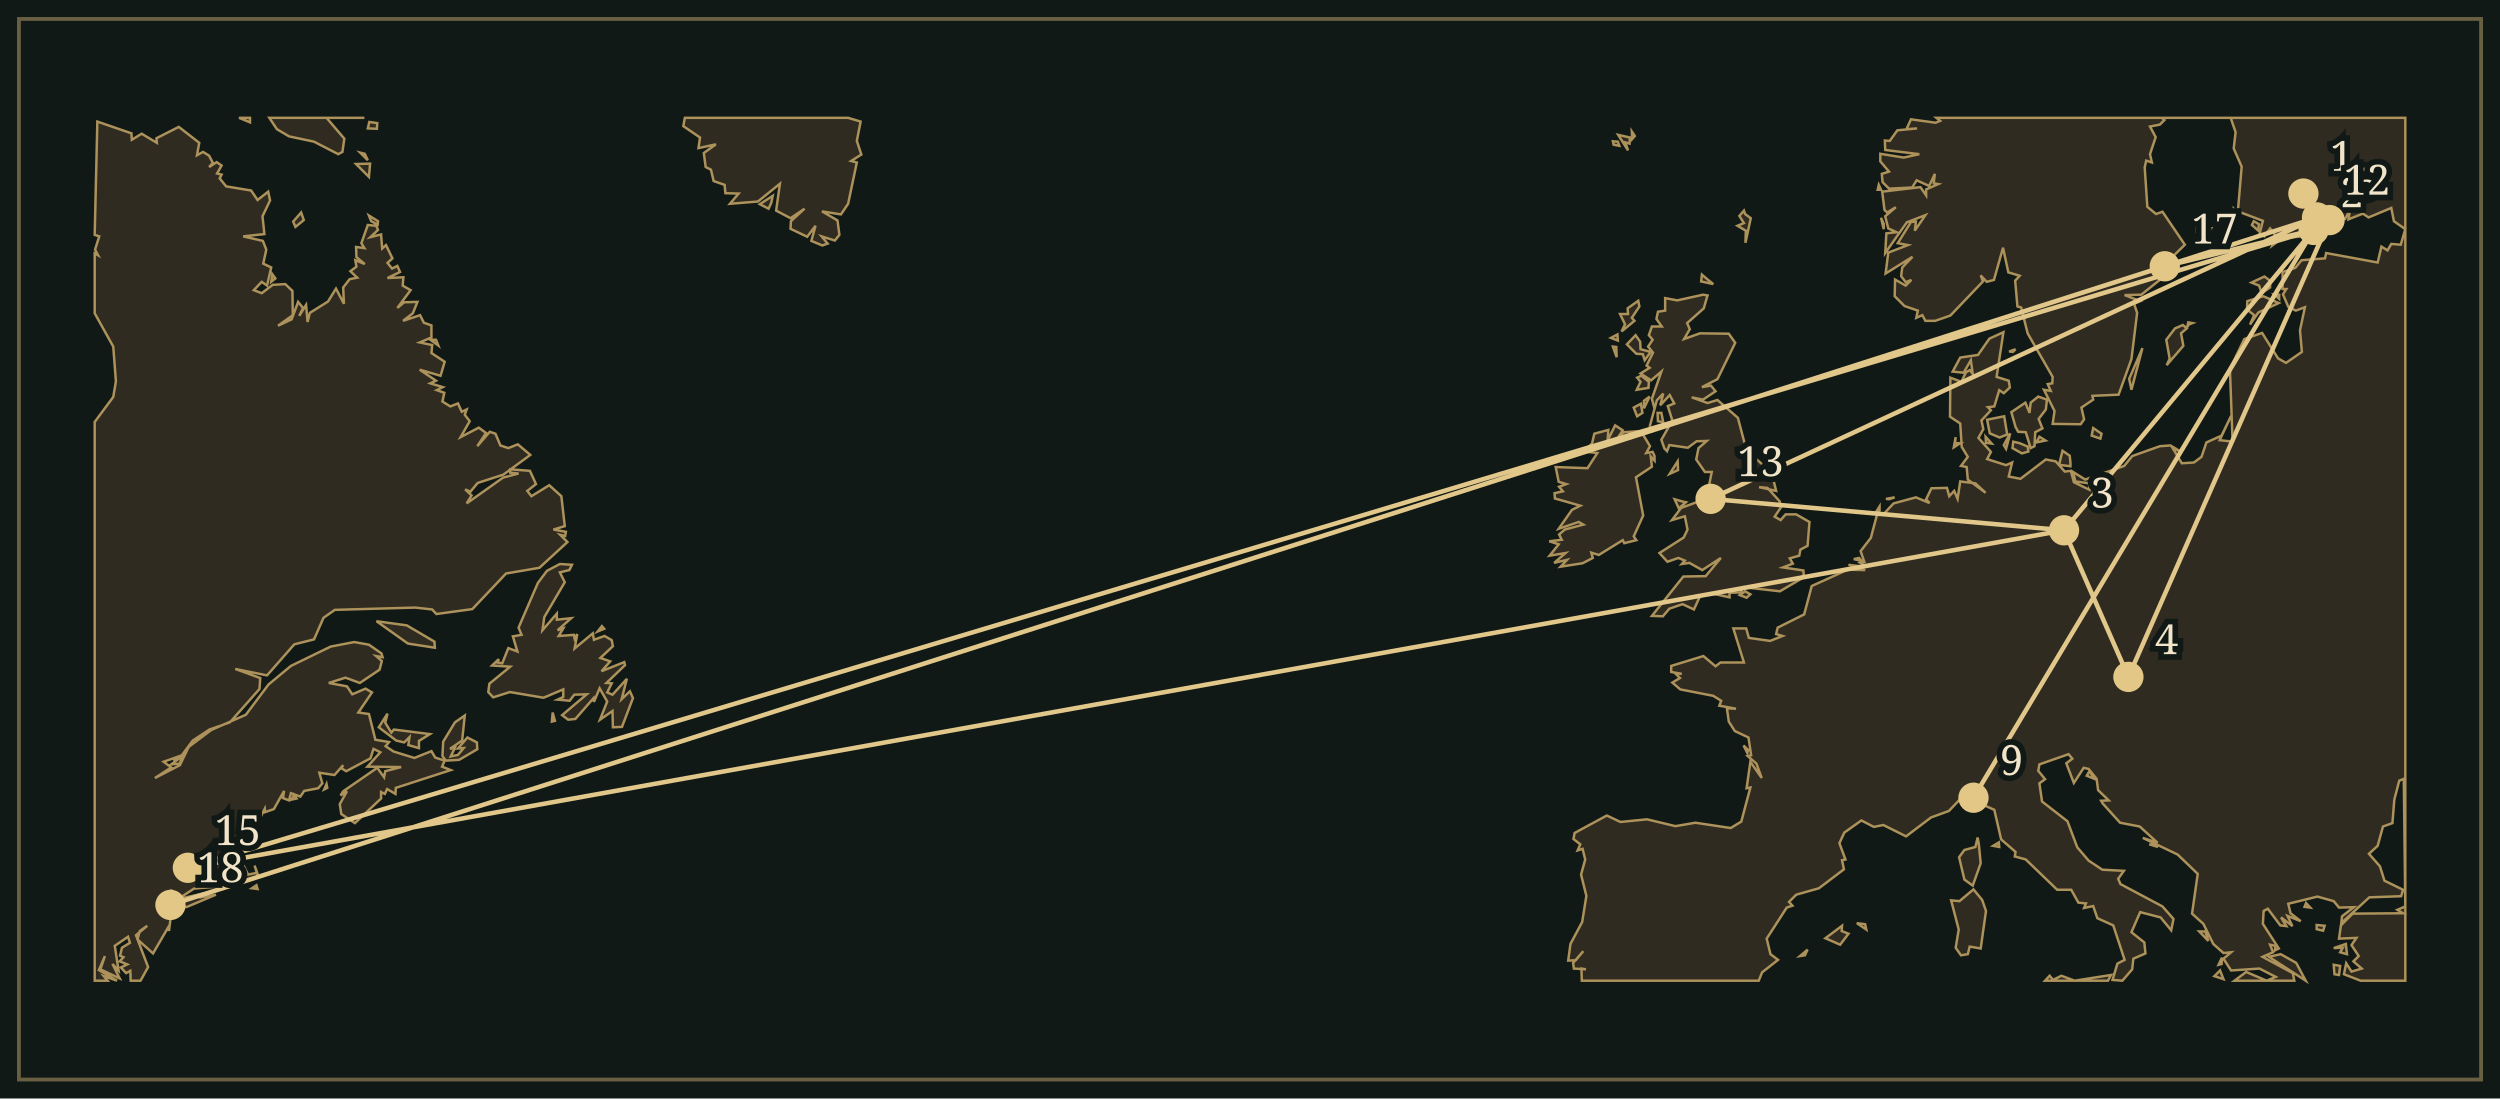
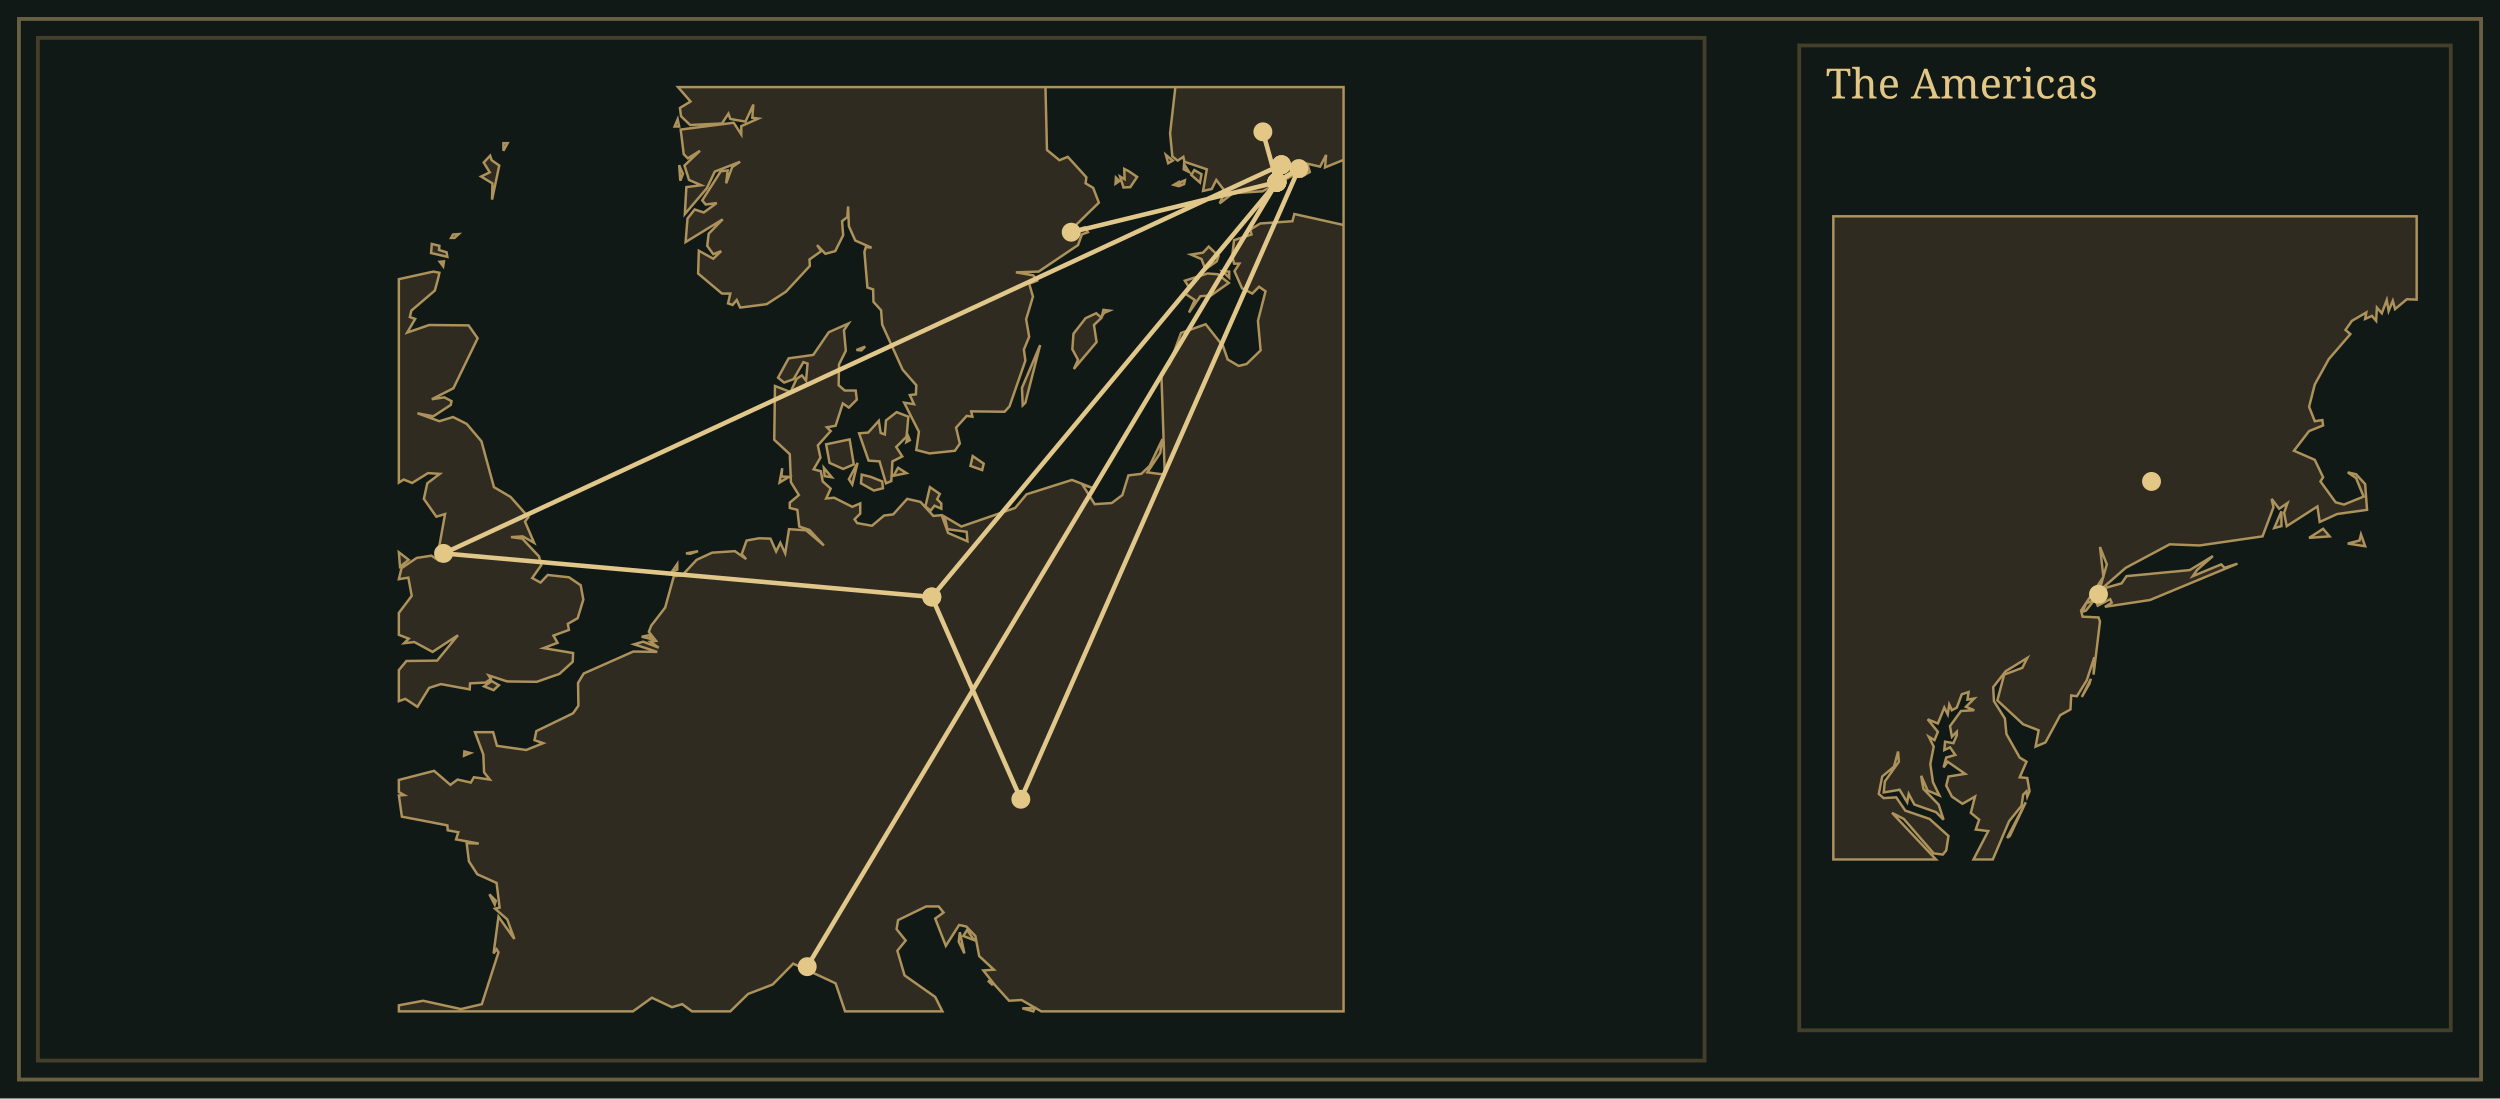
<svg xmlns="http://www.w3.org/2000/svg" viewBox="0 0 660 290" role="img" aria-label="Places in the life of Jean Sibelius">
  <rect width="660" height="290" fill="#111916" />
-   <path d="M597.5,78.2L601.6,80L596.2,82.5L594,85.7L595.1,83.2L593.2,81.7L593.3,79.5L597.5,78.2ZM602.1,251.9L606.2,254.2L608.7,258.9L599,252.6L602.1,251.9ZM577.3,86.7L575.8,88L576.4,91.3L572,96.4L572.8,94.7L571.9,89.7L574.2,86.7L576.3,85.8L577.3,86.7ZM540.1,108.1L538.2,110.6L539.2,113.1L537.3,114.1L537.1,117.8L536.1,118.3L534.8,114.1L532.8,114L532.1,112.7L531,108.8L534.7,106.3L535.8,109L536.1,106.3L538.1,104.7L540.4,105.5L540.1,108.1ZM529.1,109.9L529.9,114.7L527.9,115.5L525.3,114.4L524.6,110.8L529.1,109.9ZM486.2,245.8L488,246.5L485.8,249.4L481.9,247.7L486.3,244.4L486.2,245.8ZM114.8,171L107.7,169.9L99.4,164L107.4,165.1L114.7,169.4L114.8,171ZM118.8,197.7L120.1,197.4L119,199.7L120.9,199.3L122.4,197.5L120.9,197.6L123.4,194.7L125.9,196L126,197.8L121.2,200.6L117.7,200.8L116.8,199.6L117,195.8L120.1,190.7L122.7,188.9L122,195.5L118.8,197.7ZM103.3,193.4L104,192.6L113.5,193.8L110.6,195.6L110.6,197.5L107.8,196.7L108.1,194.6L106.7,196L104.6,195.5L100,192L102.3,188.4L101.7,190.8L103.3,193.4ZM53.5,236.8L57,236.2L49.4,239.4L44.9,239.9L47.4,237.3L54.9,235.6L53.5,236.8ZM523.3,237.6L524.3,240.5L522.9,250.4L520,249.9L519.5,251.9L517.7,252.2L516.3,250.2L517.1,245.4L515.1,237.7L517.3,237.9L521,234.8L523.3,237.6ZM522.4,222.8L522.9,227.9L520.8,233.8L518.6,232.2L517.2,226.3L518.6,224.4L521.5,223.6L522.1,221.1L522.4,222.8ZM557.3,257.4L556.5,258.9L539.9,258.9L541.1,257.6L542,258.7L544.2,257.6L547.7,258.9L557.3,257.4ZM450.4,79.3L449.8,81.4L445.4,85.3L446.1,86.9L444.6,89.5L448.8,88L456.4,88.1L458.1,90.5L453.4,100.1L449.3,102.2L451.7,101.8L452.9,103.3L449.6,105.5L446.6,104.9L450.8,106.4L453.4,105.6L458.8,110.3L461.1,119L467.7,124.7L468.9,129.6L464.4,128.6L466.6,128.8L469.8,132.3L470.2,133.9L468.5,136.4L470.1,137.3L471.4,135.8L474.2,135.8L477.7,137.8L477.2,144.1L475.3,145.1L475,146.7L472.5,147.4L473.3,148.8L470.7,149.8L476.1,150.6L476.2,152.4L469.9,156.1L460.1,155L459.6,156.4L456.6,156.5L456.6,157.7L451.6,156.6L448.8,157.4L447.2,160.9L444.2,159.5L440.7,160.7L439,162.7L436.1,162.6L444.4,152.2L450.3,152.1L454.3,147.3L449.4,150.5L446,148.6L444,148.9L444.8,148L443.1,147.3L440.2,148.3L438.1,146L444.5,141.9L445.5,139.8L444.8,136.3L441.4,137.3L443.8,134.1L449.2,132.1L450.5,133L450.7,131.4L452.5,132.5L450.7,130.6L451.9,124.6L450.1,124.6L447.8,121.3L448.4,118.3L450.6,116.4L447.9,116.5L445.6,118.2L440.7,117.5L440.1,119.1L439.4,118.4L438.6,116.1L441.5,111L440.3,107.2L442,106.5L440.8,104.3L438.3,107L439.1,103.9L437.4,105.7L435.5,112.7L436.8,107.9L436.1,105.3L438.6,98.1L435.9,100.4L433.1,98.6L435.5,97.1L434.7,96.5L436.4,93.1L435.1,91.5L436.3,89.7L435.3,88.5L436.1,86.2L438.7,86.2L437.3,84.2L437.7,82.3L439.6,82L439.6,78.7L442.8,79.3L449.6,77.8L450.8,78L450.4,79.3ZM427.2,115.4L428.8,114.1L433.2,113.8L435.6,117.8L434.6,119.6L436.3,119.3L436.8,120.4L436.8,121.6L435.8,120.5L436.1,123.2L431.9,126L433.8,136.1L431.3,141.6L432,142.6L428.8,143.4L428.4,142.6L422.1,146.5L420.1,145.9L420.5,147.3L417.8,148.7L412,149.6L413.7,147.8L410.3,148.6L413.3,146L409.1,146.7L411.5,143.7L409,142.9L412.3,142.5L411.6,141.1L413.1,139.8L418,138.5L416.8,137.8L411.5,139.6L415,134.6L417.2,133.5L410.5,131.6L410.4,130.2L412.6,129.7L411.6,128.5L413.5,127.8L411.5,127.2L410.7,123.3L419.1,123.6L421.7,119.6L418.1,119.2L420.3,117.1L420.9,114.5L424.6,113.5L424.4,116.3L426.4,112.3L428.4,113.6L427.2,115.4ZM498.7,131.8L497.9,131.7L500.2,131.3L498.7,131.8ZM47.5,201.6L45.2,201.8L48,199.7L47.5,201.6ZM46.7,200.6L45.8,200.8L47.4,199.8L46.7,200.6ZM86.4,208L85.6,208.4L86.2,207L86.4,208ZM78.3,210.8L77,211.1L77.6,209.8L78.3,210.8ZM599.3,75.9L597.1,77.4L596.4,75.4L594.4,74.6L597.8,73L599.3,74.1L599.3,75.9ZM601.7,78.9L600.4,77.7L601.7,77.8L601.7,78.9ZM617.5,257.4L616.3,257.2L616.1,254.7L617.8,255L617.5,257.4ZM619.3,249.2L619.6,251.9L617.8,251.4L618.5,250.2L616.1,250.3L619.3,249.2ZM613.7,244.4L613.3,245.7L611.6,245.3L611.6,244.2L613.7,244.4ZM609.9,239.6L608.4,239.4L608.8,238.4L609.9,239.6ZM443,124.1L440.8,125.1L442.9,121.8L443,124.1ZM439.1,111.5L437.7,111.2L437.6,109L438.6,109L439.1,111.5ZM435.2,102.4L432.1,102.9L433.1,100.8L432.2,99.7L433.3,99.2L435.3,100.8L435.2,102.4ZM433.2,106.6L433.6,109L432.2,109.9L431.3,107.6L433.2,106.6ZM434,107.8L434,105.8L435.5,104.7L434,107.8ZM460.7,56.5L462.2,57.6L460.8,64.1L460.9,60.9L458.7,59.6L460.4,58.9L459.2,57L460.4,55.6L460.7,56.5ZM444.2,132.4L445.1,132.6L443.2,134.2L442.1,131.8L444.2,132.4ZM450.7,73.7L452.3,75L449.1,74.3L449.3,72.5L450.7,73.7ZM427.1,37.4L427.5,38.5L426,38.2L425.8,37.3L427.1,37.4ZM430.3,36.3L430.2,37.9L429.1,37.6L429.8,39.7L427.2,35.6L430.3,36.3ZM431.6,35.9L430.9,36.7L430.8,34.7L431.6,35.9ZM432.8,80.9L430.8,83.9L431.5,84.7L428.1,87.5L429,85.6L427.7,82.9L429.8,82.9L429.7,81.4L432.5,79.4L432.8,80.9ZM433,90.2L433.1,92.2L435.8,92.9L434.2,95.1L433.7,93.5L432,93.4L429.5,90.9L431.8,88.5L433,90.2ZM427,88.3L427.1,89.9L425.3,89.2L427,88.3ZM426.8,94.3L425.8,91.5L426.7,91.6L426.8,94.3ZM580.7,60.5L580,61L580,59.9L580.7,60.5ZM582.5,58.6L584.1,59.7L582.8,61.6L581.2,61.6L580.8,59.6L581.7,60.1L581.6,58.2L582.5,58.6ZM577.8,85.7L577.4,86.4L577.7,85.1L578.8,85.3L577.8,85.7ZM562.7,102.9L562.1,100L565.6,91.9L562.7,102.9ZM554.5,115.8L552.2,115L552.6,113L554.8,114.5L554.5,115.8ZM546.6,122.1L546.6,123.1L543.6,122.7L544.5,119L546.4,120.3L546.6,122.1ZM540,116.3L537.6,116.8L538.4,115.3L540,116.3ZM533.2,117L535.3,117.9L535.5,119.2L533.8,119.7L531.3,118.3L531.5,116.6L533.2,117ZM525.8,117.1L524.3,116.9L524.2,115.3L525.8,117.1ZM529.6,118.5L529,117.5L530.7,114.4L529.6,118.5ZM531.4,92.9L530.4,92.8L532.1,92.2L531.4,92.9ZM515.8,118.1L516.3,115.4L516.1,117L517.5,117L515.8,118.1ZM461.5,198L461.3,198.8L460.3,196.8L461.5,198ZM462.1,156.9L461.1,157.8L459.3,157.1L460.7,156.1L462.1,156.9ZM496.2,134.8L495.2,135.3L496.2,133.7L496.2,134.8ZM527.7,222.4L527.8,223.6L526.2,223.3L527.7,222.4ZM492.7,245.4L490.2,243.7L492.4,244L492.7,245.4ZM476.5,252.2L475.2,252.4L477.2,250.7L476.5,252.2ZM552.9,205.6L550.9,204.8L551.6,203.6L552.9,205.6ZM568.9,223.1L569.7,223.6L567.4,222.9L568.9,223.1ZM586.1,256.2L587,258.5L584.6,257.7L586.1,256.2ZM586.5,254.5L585.7,254.7L586.6,252.8L586.5,254.5ZM583,248.4L580.6,245.9L582.2,245.9L583,248.4ZM490.8,147.3L491.5,148.1L489.4,147.6L490.8,147.3ZM203.6,53.6L202.9,55.1L200.6,53.9L204,51.7L203.6,53.6ZM68,234.7L66.5,234.5L67.7,233.7L68,234.7ZM96.2,31.1L86.2,31.1L90.9,36.6L90.4,40.1L89.3,40.7L82.9,37.4L76.3,36L73.1,34.1L71.1,31.1L96.2,31.1ZM25,258.9L25,111.4L29.9,104.8L30.6,100.7L29.9,91.5L25,82.7L25,66.9L25.9,67.4L25.1,65.9L26.2,62.4L25,62L25.7,32.1L34.7,35.2L34.8,36.9L37.4,35.3L41.4,37.7L41.3,36.5L47.2,33.5L52.6,37.7L52,41L53.6,40.1L55.2,41.1L56.2,43L55.2,44.1L57.2,42.8L58.5,43.7L57.3,45.8L58.5,46.1L58,47.1L59.7,49.2L66.3,50.3L68,52.8L70.8,50.6L71.3,52.9L69.3,57.1L69.8,61.8L64.2,62.4L69.4,63.6L70.3,65.9L69.5,69.6L71.6,70.6L70.5,75.4L69.1,74.4L67,76.6L69.1,77.4L72,75.2L75.3,75L77.2,76.8L77.3,83.2L73.4,86L77,84.3L78.7,79.7L80,81.3L79,83.4L80.8,80.5L81.2,85L81.8,82.6L86.6,79.6L88.7,76.2L90.8,80.2L90.6,75.9L92.3,73.7L94.3,73.3L92.5,71.6L94.1,70.4L93.8,68.7L96.3,69.7L94.1,67.9L94,65.2L96.2,65.5L95.4,64.2L97.1,59.4L99.3,59.6L99.8,60.7L97.8,62.6L100.6,61.9L100.9,65.6L101.9,64.7L103.6,68.2L102.3,69.4L103.5,70.9L104.9,70.2L105.6,71.8L102.3,73.4L106.5,73.2L106.3,75.4L108.4,76.6L104.9,81.3L106.7,79.8L110.2,79.7L109,82.7L106.4,84.7L110.9,83.2L111.9,85.2L113.9,85.9L113.9,89.1L110.8,90.4L114.1,91.1L113.9,93.2L117.4,95.5L116.3,99.2L110.8,97.6L115.1,100.5L113.6,101.2L116.9,102.2L115.3,103L117.3,103.7L116.8,106L118.9,107.3L120.9,106.5L121.9,108.7L123.2,108.1L122.7,109.5L124,111.2L121.6,115.4L126.4,112.9L128.3,114.3L126,117.8L129.3,114L130.8,114.5L132.1,117.6L134.2,118.3L136.7,117.3L140,120.1L132.9,125.3L126.1,127.5L124.2,129.8L122.8,129.2L124.5,130.8L123.2,132.9L132.8,126.1L136.9,125L134.7,124.8L134.7,123.9L139.9,124.3L141.5,127.8L139.2,129.6L140.3,131L145,128.1L148.2,131L149.1,138.9L146.1,139.8L149.4,140.4L149.2,141.5L147.9,141.2L149.8,143.1L142.4,149.9L133.6,151.4L124.7,160.8L115.2,162.1L114.1,160.9L109.6,160.4L88.4,161L85.4,163.1L82.9,168.8L77.7,170.1L70.5,178.3L62.1,176.6L68.7,179L68.5,181.9L60.7,190.7L55.3,192.6L50.9,195.5L48,199.4L43.2,201.1L45.2,202.6L40.9,205.4L47.5,202L49.8,197.2L55.8,192.7L64.9,188.7L70.9,180.7L76.8,175.8L87.3,170.7L93.5,169.5L97.4,170.2L100.7,172.5L101,173.5L99.3,173.2L100.8,174.5L100.2,176.8L95,180.3L91.2,178.9L86.8,180.3L91.6,181.2L93,183.3L96.5,181.8L98.2,182.8L94.6,188.1L97.4,188.5L99.1,195.3L102.7,195.9L101.8,197L103.9,198.4L109.4,200.1L113.9,198.3L114.9,200L117.4,200.8L116.7,202.4L119,203.3L104.5,208L104.4,209.6L102.2,208.3L101.6,209.6L100.6,209.1L100.6,210.8L93.7,217.3L90.1,214.9L89.7,212.3L91.6,208.9L89.9,210L90.6,208.9L99.6,202.7L101.4,205.2L101.7,203.6L105.9,202.5L97,202.4L100.4,198.6L98.6,197.7L97.8,200.2L91.4,203.6L90.1,202.8L90.6,202L88.3,204.6L84.3,204L85.1,206.8L84,208.1L80.3,208.8L79.3,210.3L76.8,209.4L76.3,211.3L74.7,210.7L75,208.8L72.3,213.6L70,214.4L69.9,213.5L69,215.3L68.1,214.6L66.3,216.1L63.2,222.7L64.5,224.1L61.9,226.5L63.7,227.3L65.5,230.9L67.9,230.4L67.2,228.5L68.2,231.6L64.1,232.6L63.9,231.3L61.2,233L61.3,231L60,230.6L59.2,233.9L51.2,234.6L45.1,238.6L45.2,234.8L45.4,237.4L43.5,240.3L45.2,241.2L44.6,245.8L44.7,244.3L40.4,251.7L36.3,248L36.9,245.8L38.9,244.4L35.9,246.9L39.1,255.3L37.1,258.9L34.5,258.9L34.4,256.3L33.3,256.9L31.9,255.4L33.6,254.6L31.6,253.8L32.6,252.7L31.7,252.3L32.2,250.2L34.3,248.9L33.8,247.3L30.3,249.7L31.3,256.2L29.7,254.5L31.6,258.3L26.5,255.9L27.7,252.4L26.1,256.1L30.9,258.9L27.4,257.7L28.4,258.9L25,258.9ZM97.5,32.2L99.6,32.5L99.5,34L97.1,33.9L97.5,32.2ZM78,59.9L77.4,58.5L79.5,56.1L80.2,58.1L78,59.9ZM66,32.3L63.1,31.1L66,31.1L66,32.3ZM97.4,46.7L94,43.3L97.7,43.2L97.4,46.7ZM96.3,40.6L97.1,42.3L95.1,40.3L96.3,40.6ZM151,149.1L150.3,150.5L147.8,151.1L149.1,153.7L143.7,162.9L143.2,166.4L147,162L147,163.6L150.8,163.2L147.2,166.4L148.7,165.9L147.5,167.9L151.5,167.6L151.7,168.6L152.4,167.4L151.7,171.2L156.5,167.2L156.8,168.9L159.6,167.9L161.5,169L161.8,170.6L158.5,173.7L161.1,174.6L158.8,177.2L164.8,174.8L165,175.6L160.1,180.3L161.5,180.4L160.3,182.8L161.7,183.4L165.5,179.2L164.1,184.6L166.3,182.5L167.1,184.3L164.2,191.9L161.8,192L161.7,187.7L158.4,190L160.3,185.2L158.3,181.7L156.8,185.3L156.7,184.3L151.9,189.8L150,190L148.4,188.8L154.9,183.3L151.6,183.4L150.4,185L147.2,184.7L148.7,184L148.7,182L143.5,184.2L134.6,182.7L130.2,184.1L128.9,182.7L129.2,180.5L134.7,176L129.9,175.7L131.7,174L131.3,174.9L132.6,175.1L134.2,171.1L136.6,172L135.4,168L137.7,167.6L136.9,165.7L142,153.9L144.4,150.7L147.8,148.9L151,149.1ZM158.9,165.3L159.5,166L157.8,166.7L158.9,165.3ZM146.5,190.3L145.7,190.5L145.9,188.1L146.5,190.3ZM115.1,89.7L115.7,91.2L113.6,89.7L115.1,89.7ZM72.7,73.5L71.6,74.4L71.9,72.4L72.7,73.5ZM595,58.4L596.4,59.2L596.1,60.8L594.5,59.4L595,58.4ZM590.9,56.6L590,57.1L589.8,55.3L590.9,56.6ZM99.8,58.4L99.7,59.3L98,58.4L97.4,56.9L99.8,58.4ZM496.6,50.1L495.7,50.1L496,48.8L496.6,50.1ZM497.3,59.1L497.3,60.5L496.6,57.5L497.3,59.1ZM223.9,31.1L227.2,32.1L226.2,37.2L227.4,40.8L224.7,42.5L226.2,42.9L223.9,53.8L222,56.6L217,55.8L221.1,58.2L221.6,62L220.4,63.5L216.9,62.4L218.5,64.3L217.1,64.8L214.2,63.6L215.3,59.6L213.1,62.5L208.7,60.4L208.8,58.4L212.4,55.1L208.7,57.6L204.9,55.6L205.9,48.5L200.1,53.2L192.7,53.8L195,51.1L191.5,51L191.3,48.8L188.4,47.8L187.7,44.8L186.3,44.1L185.8,40.4L189,38.1L184.4,39.1L184.8,36.3L180.4,33.3L180.8,31.1L223.9,31.1ZM571,70.3L574.1,69.4L574.7,70.3L565.3,77.8L560.9,77.9L565,79.5L563.4,80.2L564.2,82.6L562.7,94.8L559.3,104.2L552.4,104.5L552.6,105.5L549.5,107.6L550.2,110.7L549.3,112L541.9,111.9L542.4,108.5L539.6,102.9L541.4,103.2L540.6,101.4L541.8,101.2L541.9,99.5L535.3,88L533.6,81.2L532.6,80.9L532,74.1L533.2,72.8L530.2,71.9L528.8,65.4L526.4,73.9L524.5,74.4L522.9,72.7L523.5,74.3L514.9,83.3L510.9,84.7L508.3,84.7L507.5,83.2L505.9,83.9L506.3,82L502.8,80.8L500.2,78.2L500.3,73.8L503.1,75.4L504.6,73.9L503.1,74.5L501.9,72.9L502.2,70.6L504.9,67.8L497.8,72.2L498.5,66.7L503.7,64.7L501,64.2L504.5,58.6L505.8,58.5L505.5,60.9L508.3,56.8L503.4,58.7L497.7,66.8L498,61.6L500.7,61.3L498.5,60.3L497.7,57.1L500.5,54.7L498.2,56.1L497.5,55.4L496.9,50.6L507,49.4L508.5,51.6L508.5,50L511.7,48.6L510.5,48.4L510.8,45.9L509.3,49.1L506,47.6L504.8,49.5L498.7,49.8L497,48.1L496.8,45.9L498.7,45.3L496.4,42.6L496.4,40.6L502.6,41.6L506.7,40.7L497.7,39.6L497.6,37.1L498.9,37.2L500.9,34.4L506.1,33.9L503.3,34.1L504.5,31.5L511,32.4L512.2,31.9L511.2,31.1L635,31.1L635,258.9L623.2,258.9L618.8,257.2L619.4,254.3L620.8,256.5L623.5,255.7L621.3,253.8L622.7,252.4L620.8,249.5L622.1,247.6L617.5,247.8L618,244.3L621.1,241.2L634.4,241.1L632.9,240.2L635,239.3L634.6,205.6L633.4,206.1L632.1,211.1L631.6,217.3L629.1,218.2L627.7,223.3L625.4,225.4L628.3,228.7L629.5,232.5L634.4,234.9L633.9,236.6L625.5,236.9L618.1,243.7L618.3,241.9L621.4,239.5L617.5,239.6L616.1,237.9L611.8,236.7L604.1,238.6L604.7,241.1L607.4,243.2L603.9,241.8L605.2,244.5L602.2,242.2L603.6,244.5L602,244.3L598.7,239.9L597.6,240.5L597.4,243.9L601.6,250.4L600.6,250.9L600.7,249.7L599.3,249.4L600.1,251.4L597.3,252.6L605.3,256.9L605.7,258.9L589.9,258.9L593,256.6L598.4,258.9L600.8,257.9L596.5,255.7L589,256.2L587,253.1L589,251.4L587,251.6L584.3,249.2L581.7,243.9L578.7,241.2L580.2,230.7L574.9,225.6L565.7,221.2L569.6,222.5L564.9,218.2L559.7,217.2L555.1,212.1L554.7,211.4L556.7,211.3L553.9,208.6L553.5,205.6L551.4,203L550.1,202.7L547.5,206.7L545.5,201.5L547.1,200.3L546.1,199.1L538.4,201.8L538.1,203.5L539.9,205.7L538.4,206.8L539.1,211.6L545.8,216.8L548.4,223.7L551.4,227.2L555,229.6L560.7,229.9L559.2,232L559.8,233.4L570.9,239.3L573.8,242.6L573.2,245.6L570.4,242.2L565,240.8L562.7,246.1L566.1,248.8L566.4,251.7L563.2,253.1L562.9,255.9L560.3,258.9L557.7,258.7L559,254.4L560.9,253.4L557.9,244.3L553.7,242.4L552.6,239.2L550.2,239.7L550.7,238.5L548.7,238.3L546.8,234.9L543.1,234.9L534.8,226.9L531.9,226.1L532.1,224.9L528.3,221.6L526.5,213.8L518.3,210.1L514.5,214.1L509.8,215.8L503.2,220.8L497.2,217.8L494.7,218.3L491.4,216.6L486.9,219.8L485.6,222.6L487.2,226.9L486.3,227.1L486.8,229.5L480.2,234.5L474.2,236.2L472.3,238.1L473.2,239.1L471.7,239.6L466.4,247.8L467.4,251.9L469.4,253.4L465.2,256.7L464.3,258.9L417.6,258.9L417.5,255.7L418.7,255.9L415.5,255.7L415.3,254.2L418,251.1L416,253.5L414,253.6L414.6,249.2L417.7,243.4L418.8,236.5L417.4,230.9L418.5,226.9L417.8,224.1L416.5,224.5L417.2,222.9L415.4,221.5L415.7,219.9L424.2,215.3L427.8,217L434.8,216.3L442.3,218.1L447.6,217.2L456.9,218.6L459.7,216.9L462.1,207.9L461.1,208.1L462.1,201.1L465.1,205.4L463.7,201.6L461.4,199.6L462.3,199.4L461.6,194.7L458,193L456.4,190.5L455.9,187L458.3,187.1L453.9,186.3L454.4,185L452.3,183.7L443.6,182L441.5,180.2L443.5,179L442.3,177.8L444,177.9L441.2,177.4L441.2,175.8L449.7,173.2L452.9,175.9L454.2,174.9L460.4,174.9L457.6,165.9L461,165.9L461.7,168.4L467.3,169.2L470.6,167.9L468.9,167.4L469.3,165.7L476.3,162.2L478.3,154.7L487.8,150.4L492.4,150.5L488,149.1L492.7,149.7L491.1,148.6L492.2,148.4L491.2,145.5L493.9,142L495.5,136L497.2,135.8L499.9,132.9L505.8,131.3L509.4,132.8L508.5,131.8L509.9,128.9L514,128.8L514.6,131L515.9,129.6L516.8,131.7L517.5,127.1L521.5,127.6L524.2,130.1L519.5,126.6L519.2,123.3L517.7,123L519.5,120.6L517.9,118L517.5,111.8L514.8,110L514.9,99.7L517.8,100.8L519,98.3L520,97.7L520.8,98.7L520.3,95.1L518.4,98.4L515.5,98.1L517.5,94.4L522.2,93.7L525.2,89.4L528.9,87.7L527.1,99.5L530.3,100.5L530.6,102.3L529,103.8L527.8,103L526.5,107.3L524.8,107.5L525.6,108.3L523.1,111L523.6,113.3L522.3,115.6L525.6,119.3L524.6,121.2L529.6,122.8L531.2,122.1L530.3,125.8L533.4,126.4L540.1,121.3L542.7,121.8L545.1,124.5L546.7,124.3L547.5,127.3L551.6,129.3L551.5,127.6L547.9,127.1L547.3,124.6L550.5,126.6L560.8,123L562.9,120.4L570.2,117.8L573,117.6L575.5,119.1L573.7,118.5L576,122.3L579.2,122.1L581.2,120.6L582.5,116.8L586.5,115L589,109.8L586,116.2L589.4,116.6L588.7,97.4L592.5,89.5L597.2,87.9L601.4,94.6L603.5,95.8L607.7,92.9L607.2,87.2L608.5,81.1L606.1,82L604.1,81L602.7,77.7L603.6,76.3L602.6,76.3L602.6,71.8L606,70.7L607.6,68.7L613.8,68.2L614.1,66.8L627.7,69.3L628.7,65.1L630.3,66.1L631.3,64.4L633.8,64.6L635,60.5L632,58.4L631.3,54.9L625.3,57.4L623.8,56.4L620,57.9L620.4,55.4L619.1,57.8L616.6,57.2L617.1,58.8L615.6,59.6L615,58.9L608,62.4L602.4,62.9L599.9,64.8L600.9,62.4L599.3,60.3L597.8,62.4L596.5,61.9L597.4,58.3L590.8,55.8L591.8,44L589.7,39.2L590.2,34.9L588.9,31.1L570.7,31.1L571.4,31.7L570.2,32.9L567.6,33.4L569.1,36.2L567.6,40.7L568.1,42.9L566.6,42.4L566.2,44.2L566.9,54.6L569.2,56.5L570.9,55.9L576.8,64.6L571,70.3Z" fill="#302b20" stroke="#ad935b" stroke-width=".65" />
-   <path d="M608.1,51.1L610.8,60.7L544.9,140L561.9,178.7L615,58.1L610.8,60.7L610.8,60.7L610.8,60.7L521,210.6L610.8,60.7L610.8,60.7L611.7,57.4L451.6,131.7L544.9,140L49.6,229.1L610.8,60.7L571.5,70.3L45,238.9L611.7,57.4L611.7,57.4" fill="none" stroke="#e1c78a" stroke-width="1.2" />
-   <circle cx="608.1" cy="51.1" r="4" fill="#e3c786" />
-   <text x="615.1" y="45.1" fill="#f1e4c8" stroke="#111916" stroke-width="3" paint-order="stroke" font-family="Georgia,serif" font-size="11">1</text>
-   <circle cx="610.8" cy="60.7" r="4" fill="#e3c786" />
-   <text x="617.8" y="54.7" fill="#f1e4c8" stroke="#111916" stroke-width="3" paint-order="stroke" font-family="Georgia,serif" font-size="11">2</text>
-   <circle cx="544.9" cy="140" r="4" fill="#e3c786" />
-   <text x="551.9" y="134" fill="#f1e4c8" stroke="#111916" stroke-width="3" paint-order="stroke" font-family="Georgia,serif" font-size="11">3</text>
-   <circle cx="561.9" cy="178.7" r="4" fill="#e3c786" />
-   <text x="568.9" y="172.7" fill="#f1e4c8" stroke="#111916" stroke-width="3" paint-order="stroke" font-family="Georgia,serif" font-size="11">4</text>
-   <circle cx="615" cy="58.1" r="4" fill="#e3c786" />
-   <text x="622" y="52.1" fill="#f1e4c8" stroke="#111916" stroke-width="3" paint-order="stroke" font-family="Georgia,serif" font-size="11">5</text>
-   <circle cx="521" cy="210.6" r="4" fill="#e3c786" />
-   <text x="528" y="204.6" fill="#f1e4c8" stroke="#111916" stroke-width="3" paint-order="stroke" font-family="Georgia,serif" font-size="11">9</text>
-   <circle cx="611.7" cy="57.4" r="4" fill="#e3c786" />
-   <text x="618.7" y="51.4" fill="#f1e4c8" stroke="#111916" stroke-width="3" paint-order="stroke" font-family="Georgia,serif" font-size="11">12</text>
-   <circle cx="451.6" cy="131.7" r="4" fill="#e3c786" />
-   <text x="458.6" y="125.7" fill="#f1e4c8" stroke="#111916" stroke-width="3" paint-order="stroke" font-family="Georgia,serif" font-size="11">13</text>
-   <circle cx="49.6" cy="229.1" r="4" fill="#e3c786" />
-   <text x="56.6" y="223.1" fill="#f1e4c8" stroke="#111916" stroke-width="3" paint-order="stroke" font-family="Georgia,serif" font-size="11">15</text>
-   <circle cx="571.5" cy="70.3" r="4" fill="#e3c786" />
-   <text x="578.5" y="64.3" fill="#f1e4c8" stroke="#111916" stroke-width="3" paint-order="stroke" font-family="Georgia,serif" font-size="11">17</text>
-   <circle cx="45" cy="238.9" r="4" fill="#e3c786" />
-   <text x="52" y="232.9" fill="#f1e4c8" stroke="#111916" stroke-width="3" paint-order="stroke" font-family="Georgia,serif" font-size="11">18</text>
+   <rect x="10" y="10" width="440" height="270" fill="#111916" stroke="#a88b5355" />
+   <path d="M318.8,72.2L321.5,72.4L324.4,74.7L319.7,78L316.9,78.2L313.9,82.5L315.4,79.2L313,77.6L313.8,75.7L312.8,74.1L318.8,72.2ZM290.8,83.9L288.8,85.8L289.5,90.3L283.5,97.4L284.6,95L283.1,92.2L283.4,88.1L286.6,84L289.4,82.7L290.8,83.9ZM239.5,113.5L239.3,115.3L236.6,118L238.2,120.5L235.6,121.8L235.3,127L233.9,127.6L232.2,121.8L229.3,121.6L226.8,114.4L229.2,114.2L232,111.1L232.5,114.3L233.6,114.7L233.9,111L236.7,108.8L239.8,110L239.5,113.5ZM224.3,116L225.4,122.6L222.6,123.8L219,122.2L218.1,117.3L224.3,116ZM115.6,73.8L114.8,76.7L108.6,82L108.2,83.7L109.6,84.2L107.5,87.8L113.3,85.8L123.7,85.9L126.1,89.3L119.7,102.5L114,105.4L117.3,104.9L119.2,105.9L119,106.9L114.4,109.9L110.2,109.1L116,111.2L119.6,110.1L123.2,111.9L127.1,116.5L130.4,128.6L134.8,131.2L139.5,136.5L138.6,137.7L141,143.3L138,141.6L134.9,141.8L137.9,142.2L142.3,146.9L142.9,149.2L140.5,152.6L142.7,153.8L144.6,151.8L150.2,152.4L153.3,154.5L154,158.3L152.5,163.2L149.9,164.7L150.2,166.3L146.1,167.8L147.2,169.7L143.5,171.1L151.3,172.4L151.2,174.7L147.7,177.9L141.7,180L133.9,179.9L129,178.3L129.6,179.2L128.2,180.2L124.1,180.4L124,182L116.4,180.6L113.3,181.6L110.2,186.6L107,184.5L105.3,185.1L105.3,176.9L107.3,174.5L115.4,174.4L120.9,167.7L114.2,172.1L109.4,169.5L106.7,169.8L107.9,168.6L105.3,167.6L105.3,161.8L108.7,157.3L107.8,152.5L105.3,152.9L106,150L110,147.3L113.9,146.7L115.7,147.9L115.9,145.7L118.4,147.2L115.9,144.6L117.5,135.7L115.2,136.4L111.9,131.7L112.8,127.6L116.1,125.1L113,124.9L108.8,127.5L106.6,126.6L105.3,127.4L105.3,73.7L114.4,71.7L116,72L115.6,73.8ZM182.2,146.2L181.1,146.1L184.3,145.5L182.2,146.2ZM272.8,267L269.9,266.2L273.2,266.1L272.8,267ZM124.2,198.8L122.5,199.5L122.6,198.4L124.2,198.8ZM321.2,69L318.2,71.1L317.2,68.4L314.4,67.2L317.6,66.7L319.1,65.1L321.7,67.6L321.2,69ZM324.5,73.3L322.7,71.6L324.5,71.7L324.5,73.3ZM129.8,42.3L131.8,43.7L129.9,52.7L130,48.4L127,46.6L129.3,45.5L127.7,42.9L129.4,41.1L129.8,42.3ZM134,37.8L132.9,39.8L132.9,37.8L134,37.8ZM107,147.1L107.9,147.8L105.6,149.6L105.3,145.8L107,147.1ZM120,62.8L119.1,62.8L119.6,61.9L121.1,61.8L120,62.8ZM117,70.3L116.1,69.1L117.2,69L117,70.3ZM115.9,66L117.9,66.6L118.1,67.8L113.8,66.8L114,64.4L116,64.9L115.9,66ZM313.9,45.4L312.5,44.7L312.6,43.3L313.9,45.4ZM295.5,47.8L294.5,48.5L294.6,46.9L295.5,47.8ZM298,45.2L300.2,46.7L298.4,49.4L296.6,49.5L295.7,46.6L296.9,47.3L296.8,44.6L298,45.2ZM291.5,82.6L290.9,83.5L291.3,81.8L292.9,82L291.5,82.6ZM270.7,106.3L270,107L269.8,102.4L274.6,91.1L270.7,106.3ZM259.3,124.1L256.2,123L256.8,120.4L259.7,122.4L259.3,124.1ZM248.5,132.9L248.5,134.3L246.7,133.5L245.7,134.8L244.3,133.7L245.5,128.6L248.1,130.4L247.4,131.8L248.5,132.9ZM239.3,124.9L235.9,125.6L237.1,123.5L239.3,124.9ZM240.2,116.2L239.3,116.7L239.7,115L240.2,116.2ZM229.9,125.9L232.9,127.1L233.1,128.9L230.7,129.5L227.3,127.6L227.5,125.3L229.9,125.9ZM219.6,126L217.7,125.7L217.5,123.5L219.6,126ZM225,127.9L224.1,126.5L226.4,122.2L225,127.9ZM227.4,92.5L226.1,92.4L228.4,91.5L227.4,92.5ZM205.8,127.4L206.5,123.6L206.3,125.8L208.3,125.9L205.8,127.4ZM130.9,237.8L130.6,238.8L129.2,236.1L130.9,237.8ZM131.7,180.9L130.3,182.2L127.8,181.2L129.8,179.8L131.7,180.9ZM178.8,150.4L177.4,150.9L178.8,148.9L178.8,150.4ZM257.2,248.2L254.3,247.1L255.3,245.5L257.2,248.2ZM261.6,259.3L262.1,260.1L260.8,258.9L261.6,259.3ZM254.6,251.7L253.1,248.6L253.4,246.1L254.6,251.7ZM171.3,167.7L172.3,168.8L169.4,168.1L171.3,167.7ZM315.3,44.9L317.2,46L316.8,48.2L314.5,46.2L315.3,44.9ZM309.6,42.4L308.4,43.1L307.8,40.9L309.6,42.4ZM312.6,48.6L311.6,49L311.6,48.1L312.8,47.6L312.6,48.6ZM311,49.1L309.9,48.8L311.1,48.1L311,49.1ZM179.3,33.4L178.1,33.4L178.9,31.5L179.3,33.4ZM180.3,45.9L179.6,47.7L179.3,43.6L180.3,45.9ZM282.1,61.3L286.4,60L287.2,61.3L285.6,61.9L284.6,64.7L274.2,71.7L268.2,71.9L272.8,72.7L273.8,74.1L271.7,74.9L272.7,78.3L270.9,84.3L271.7,88.9L270.3,92.3L270.7,95.2L266.5,107.3L265.2,108.7L256.4,108.6L256.7,110L255.2,109.8L252.4,112.9L253.4,117.1L252.1,119L245.4,119.7L241.9,118.8L242.6,114L238.7,106.3L241.3,106.7L240.2,104.3L241.8,104.1L241.9,101.7L238.3,97.6L232.9,85.7L232.6,81.9L230.6,79.7L230.5,76.4L229,75.9L228.2,66.5L228.6,65.2L230.1,65.4L225.8,63.5L224.1,59.7L223.9,54.5L223.7,57.3L222.3,58.4L222.6,62.1L220.5,66.3L217.9,67L215.7,64.7L216.8,66.3L213.7,68.5L213.8,70.2L207.5,77L202.4,80.3L195.4,81.2L194.5,79.2L193.4,80.5L192.2,80.1L192.8,77.5L190.6,77.5L184.3,72.2L184.5,66.2L188.3,68.3L190.4,66.3L188.3,67.1L186.7,64.9L187.1,61.7L190.8,57.9L181,63.9L181.5,57.7L183.4,55.3L185.8,56.1L189.2,53.6L186.3,54L185.4,52.9L190.3,45.2L192.1,45L191.7,48.4L193.3,44.1L195.4,42.7L188.7,45.3L186.6,49.7L180.8,56.5L181.2,49.4L185.1,48.9L181.9,47.5L180.7,43.7L184.8,39.8L181.6,41.8L180.5,40.7L179.7,34.2L193.7,32.4L195.7,35.5L195.7,33.3L200.2,31.3L198.6,31.1L198.9,27.6L196.8,32.1L192.8,31.4L192.3,30L190.6,32.6L182.2,33L179.8,30.7L179.5,28.5L182.3,26.8L179,23L354.7,23L354.7,267L274.9,267L269.7,264L266.4,264.2L262.6,260L259.6,256.2L262.4,256L258.5,252.4L257.5,247.1L255.1,244.6L253.2,244.2L249.7,249.7L246.9,242.5L249.1,240.9L247.8,239.3L244.5,239.3L237.1,242.9L236.7,245.3L239.1,248.3L236.9,251L238.8,257.5L246.9,263.2L248.8,267L223.1,267L220.6,259.6L209.4,254.4L204,259.9L197.5,262.4L192.8,267L182.7,267L180.1,265.1L177.4,265.9L172.1,263.4L167.1,267L105.3,267L105.3,265.4L111.7,264.2L121.7,266.4L127.2,265.1L131.6,251.4L131.1,250.6L130.3,251.7L131.6,242L135.8,247.9L133.9,242.7L130.7,239.9L131.9,239.6L131.1,233.1L126,230.8L123.8,227.4L123.2,222.6L126.4,222.7L120.4,221.6L121,219.7L118.2,219.2L118.1,217.9L106.1,215.6L105.3,210L106.7,209.9L105.3,209.1L105.3,205.9L114.6,203.5L118.9,207.2L120.8,205.8L124.3,206.6L125.1,205.2L129.3,205.8L127.8,203.9L127.6,199.2L125.4,193.3L130.2,193.3L131.2,196.9L138.9,198L143.4,196.2L141.1,195.4L141.6,193L151.3,188.3L152.7,186.3L152.6,180.3L154.1,177.8L167.2,172L173.5,172.1L167.4,170.1L169.8,169.4L173.9,171L171.7,169.4L173.2,169.2L171.3,166.8L171.9,165.2L175.6,160.4L177.9,152.1L180.1,151.9L183.9,147.8L188,145.9L194,145.5L197,147.6L195.8,146.3L197.1,142.7L200.4,142.1L203.4,142.2L204.9,145.6L206,143.3L207.3,146.1L208.3,139.7L212.8,140L217.5,144L213.7,139.9L211,139L210.5,134.6L208.5,134.1L208.5,132.7L210.9,130.7L208.8,127.3L208.5,119.9L204.4,116.1L204.6,101.9L208.7,103.5L210.3,100L211.7,99.1L212.8,100.5L213.2,96L212.1,95.6L209.5,100.1L207,101L205.4,99.7L208.2,94.6L214.7,93.7L218.8,87.7L224,85.4L222.8,87.2L223.3,92.6L221.5,96.2L221.4,101.7L223,103.1L225.9,103.1L226.2,105.5L224.1,107.6L222.5,106.5L220.6,112.4L218.3,112.8L219.3,113.8L215.9,117.6L216.6,120.8L214.8,123.9L216.7,124.4L217.2,127.1L219.3,129L218.1,131.6L220.2,131.4L225,133.8L227.1,132.9L227.1,135.6L225.6,137.1L226.3,138.1L230.2,138.8L233.4,136.1L235.8,135.8L239.5,131.7L243,132.5L246.4,136.2L248.6,136L250.3,140.7L255.4,142.9L255.2,140.4L250.1,139.7L249.4,136.4L253.8,139L268,134.1L271,130.5L283,126.7L288.4,128.8L285.8,128L289,133.1L293.5,132.8L296.3,130.7L297.9,125.5L301.3,125.1L303.5,123L306.9,115.9L306.3,119.6L302.9,124.7L307.5,125.3L306.6,98.7L308.8,96L311.8,87.9L318.3,85.6L322.9,91.4L324.1,94.9L327,96.6L329.1,96.1L332.8,92.5L332.1,84.7L334.1,76.9L332.4,75.7L330.6,77.5L327.9,76.1L325.9,71.6L327.2,69.6L325.8,69.6L325.3,67.5L325.8,63.4L330.4,61.9L330.1,60.6L332.7,59L341.2,58.4L341.7,56.5L354.7,59.4L354.7,42.2L349.8,44.2L350.1,40.9L348.5,44L345.1,43.2L345.8,45.4L343.7,46.6L342.9,45.5L333.3,50.5L325.5,51L322,53.7L323.4,50.5L321.1,47.5L319.9,49.9L317.6,50.4L318.6,44.7L312.7,42.7L312.4,41.4L310.9,42.4L309.5,41.3L308.9,35.2L310.3,23L276,23L276.4,39.6L279.7,42.3L281.9,41.4L286.8,46.8L286.6,48.4L288.6,49.6L290.1,53.5L282.1,61.3Z" fill="#302b20" stroke="#ad935b" stroke-width=".65" />
+   <path d="M333.4,34.8L337.1,48.1M337.1,48.1L246,157.6M246,157.6L269.5,211M269.5,211L342.9,44.5M342.9,44.5L337.1,48.1M337.1,48.1L337.1,48.1M337.1,48.1L337.1,48.1M337.1,48.1L213.1,255.2M213.1,255.2L337.1,48.1M337.1,48.1L337.1,48.1M337.1,48.1L338.3,43.5M338.3,43.5L117.1,146.1M117.1,146.1L246,157.6M337.1,48.1L282.8,61.3M338.3,43.5L338.3,43.5" fill="none" stroke="#e1c78a" stroke-width="1.2" />
+   <circle cx="333.4" cy="34.8" r="2.5" fill="#e3c786" />
+   <circle cx="337.1" cy="48.1" r="2.5" fill="#e3c786" />
+   <circle cx="246" cy="157.6" r="2.5" fill="#e3c786" />
+   <circle cx="269.5" cy="211" r="2.5" fill="#e3c786" />
+   <circle cx="342.9" cy="44.5" r="2.5" fill="#e3c786" />
+   <circle cx="337.1" cy="48.1" r="2.5" fill="#e3c786" />
+   <circle cx="337.1" cy="48.1" r="2.5" fill="#e3c786" />
+   <circle cx="337.1" cy="48.1" r="2.5" fill="#e3c786" />
+   <circle cx="213.1" cy="255.2" r="2.5" fill="#e3c786" />
+   <circle cx="337.1" cy="48.1" r="2.5" fill="#e3c786" />
+   <circle cx="337.1" cy="48.1" r="2.5" fill="#e3c786" />
+   <circle cx="338.3" cy="43.5" r="2.5" fill="#e3c786" />
+   <circle cx="117.1" cy="146.1" r="2.5" fill="#e3c786" />
+   <circle cx="246" cy="157.6" r="2.5" fill="#e3c786" />
+   <circle cx="337.1" cy="48.1" r="2.5" fill="#e3c786" />
+   <circle cx="282.8" cy="61.3" r="2.5" fill="#e3c786" />
+   <circle cx="338.3" cy="43.5" r="2.5" fill="#e3c786" />
+   <circle cx="338.3" cy="43.5" r="2.5" fill="#e3c786" />
+   <text x="333.4" y="34.8" text-anchor="middle" dominant-baseline="central" fill="#f1e4c8" stroke="#111916" stroke-width="4" paint-order="stroke" font-family="Georgia,serif" font-size="10" />
+   <text x="337.1" y="48.1" text-anchor="middle" dominant-baseline="central" fill="#f1e4c8" stroke="#111916" stroke-width="4" paint-order="stroke" font-family="Georgia,serif" font-size="10" />
+   <text x="246" y="157.6" text-anchor="middle" dominant-baseline="central" fill="#f1e4c8" stroke="#111916" stroke-width="4" paint-order="stroke" font-family="Georgia,serif" font-size="10" />
+   <text x="269.5" y="211" text-anchor="middle" dominant-baseline="central" fill="#f1e4c8" stroke="#111916" stroke-width="4" paint-order="stroke" font-family="Georgia,serif" font-size="10" />
+   <text x="342.9" y="44.5" text-anchor="middle" dominant-baseline="central" fill="#f1e4c8" stroke="#111916" stroke-width="4" paint-order="stroke" font-family="Georgia,serif" font-size="10" />
+   <text x="213.1" y="255.2" text-anchor="middle" dominant-baseline="central" fill="#f1e4c8" stroke="#111916" stroke-width="4" paint-order="stroke" font-family="Georgia,serif" font-size="10" />
+   <text x="338.3" y="43.5" text-anchor="middle" dominant-baseline="central" fill="#f1e4c8" stroke="#111916" stroke-width="4" paint-order="stroke" font-family="Georgia,serif" font-size="10" />
+   <text x="116.5" y="145.9" text-anchor="middle" dominant-baseline="central" fill="#f1e4c8" stroke="#111916" stroke-width="4" paint-order="stroke" font-family="Georgia,serif" font-size="10" />
+   <text x="282.8" y="61.3" text-anchor="middle" dominant-baseline="central" fill="#f1e4c8" stroke="#111916" stroke-width="4" paint-order="stroke" font-family="Georgia,serif" font-size="10" />
+   <rect x="475" y="12" width="172" height="260" fill="#111916" stroke="#a88b5355" />
+   <path d="M580,150.5L578.9,152.1L586.4,149L587.3,149.9L590.7,148.8L567.6,158.4L555.7,160.2L557.5,159.1L557.1,158.2L553.8,159.9L553.3,158.6L556.2,155.1L560.1,154L561.4,152.1L578.1,150.5L584.2,146.8L580,150.5ZM551.6,180.5L549.6,184L552,179.2L551.6,180.5ZM550.7,161.2L549.8,161.5L550.7,159.3L552.9,158.4L550.7,161.2ZM615,141.6L609.6,142L613.3,139.6L615,141.6ZM602.3,138.9L600.4,139.4L602.3,135L602.3,138.9ZM624.4,144.2L619.8,143.5L622.9,142.7L623.3,141.1L624.4,144.2ZM530.6,220.7L529.9,221.2L534.8,211.8L530.6,220.7ZM484,226.9L484,57.1L638,57.1L638,79.1L635.4,79L632.3,81.6L631.7,79.4L630.6,82.1L630.1,79.2L628.8,82.7L627.5,81.2L627.3,84.7L626.2,83.4L624.4,84.2L624.7,82.5L620.9,84.7L619.2,87.1L620.5,88.2L614.8,94.8L611.1,101.5L609.6,107.4L611.1,111.2L613.1,110.9L613.3,112.3L609.6,113.8L605.6,119L611.1,121.4L613.3,126L612.6,127.1L616.6,132.6L618.8,133.2L624,131.1L622,126.2L619.8,124.7L622,125.2L624.4,127.8L624.9,134.6L617,135.7L612.4,137.8L611.8,133.7L603.7,138.9L603,135.4L603.9,132.8L601.7,134.3L599.7,131.7L600.2,133.9L597.3,141.6L580.7,144L572.8,143.7L561.2,149.9L554.2,156L556.2,149L554.4,144.4L555.3,152.3L549.4,161.2L549.8,162.8L554,163L554.4,164.1L552.7,178.1L552.9,173.5L550.9,179.6L548.3,183.8L546.8,183.6L546.6,187.3L543.9,188.8L540,196L537.4,197.1L538.2,192.8L534.1,191.2L527.3,184.9L529.1,178.1L533.9,176.3L535.2,173.7L529.5,177.2L526.2,181.4L526.4,185.1L529.3,189.7L529.7,193.8L533.2,200L535,201.1L533.2,205.2L535.2,205.4L535.8,208.9L535.2,210.3L535,208.9L534.1,209.8L533.7,212.7L530.4,216.8L526.1,226.9L521,226.9L524.9,219.4L521.6,219L522.5,216.4L520.3,214.6L521.4,210.3L518.1,212.2L515.3,210.3L513.8,207.4L514.4,205L518.8,204.3L514.2,201.1L513.1,202.6L513.8,200L516.2,199.3L514.8,197.3L513.3,198L513.5,195.8L515.7,196.2L516.6,194.1L516.6,193.2L515.3,194.5L514.8,191.7L517.7,187.7L521.2,187.5L519,186.6L521.2,184.4L519.4,184.7L519.7,182.7L517.9,183.3L516.6,186.8L515.3,187.5L514.6,186L514.2,188.6L513.3,186.8L511.6,191L508.9,189.9L511.6,193.2L510.7,195.4L509.2,194.5L510.5,197.1L509.6,201.7L510.3,206.5L512,210L508.9,208.7L507.2,204.8L507.4,206.3L507.8,208.3L511.8,212.4L513.1,216.4L511.1,214.4L505.4,212.4L503.9,209.6L503.5,211.8L501.5,208.5L497.3,209.2L497.6,206.3L501.3,201.1L501.1,198.4L500,202.4L496.9,205L496,209.6L497.3,210.7L500.6,210.5L503,214L509.4,216.2L514.4,220.7L513.8,224.5L512.9,225.6L510.5,225.3L502.6,216.2L499.5,214.6L511.1,226.9L484,226.9Z" fill="#302b20" stroke="#ad935b" stroke-width=".65" />
+   <path d="" fill="none" stroke="#e1c78a" stroke-width="1.2" />
+   <circle cx="568" cy="127.1" r="2.5" fill="#e3c786" />
+   <circle cx="554" cy="156.9" r="2.5" fill="#e3c786" />
+   <text x="568" y="127.1" text-anchor="middle" dominant-baseline="central" fill="#f1e4c8" stroke="#111916" stroke-width="4" paint-order="stroke" font-family="Georgia,serif" font-size="10" />
+   <text x="554" y="156.9" text-anchor="middle" dominant-baseline="central" fill="#f1e4c8" stroke="#111916" stroke-width="4" paint-order="stroke" font-family="Georgia,serif" font-size="10" />
+   <text x="482" y="26" fill="#e3c786" font-family="Georgia,serif" font-size="11">The Americas</text>
  <rect x="5" y="5" width="650" height="280" fill="none" stroke="#c3a970" stroke-opacity=".5" />
</svg>
